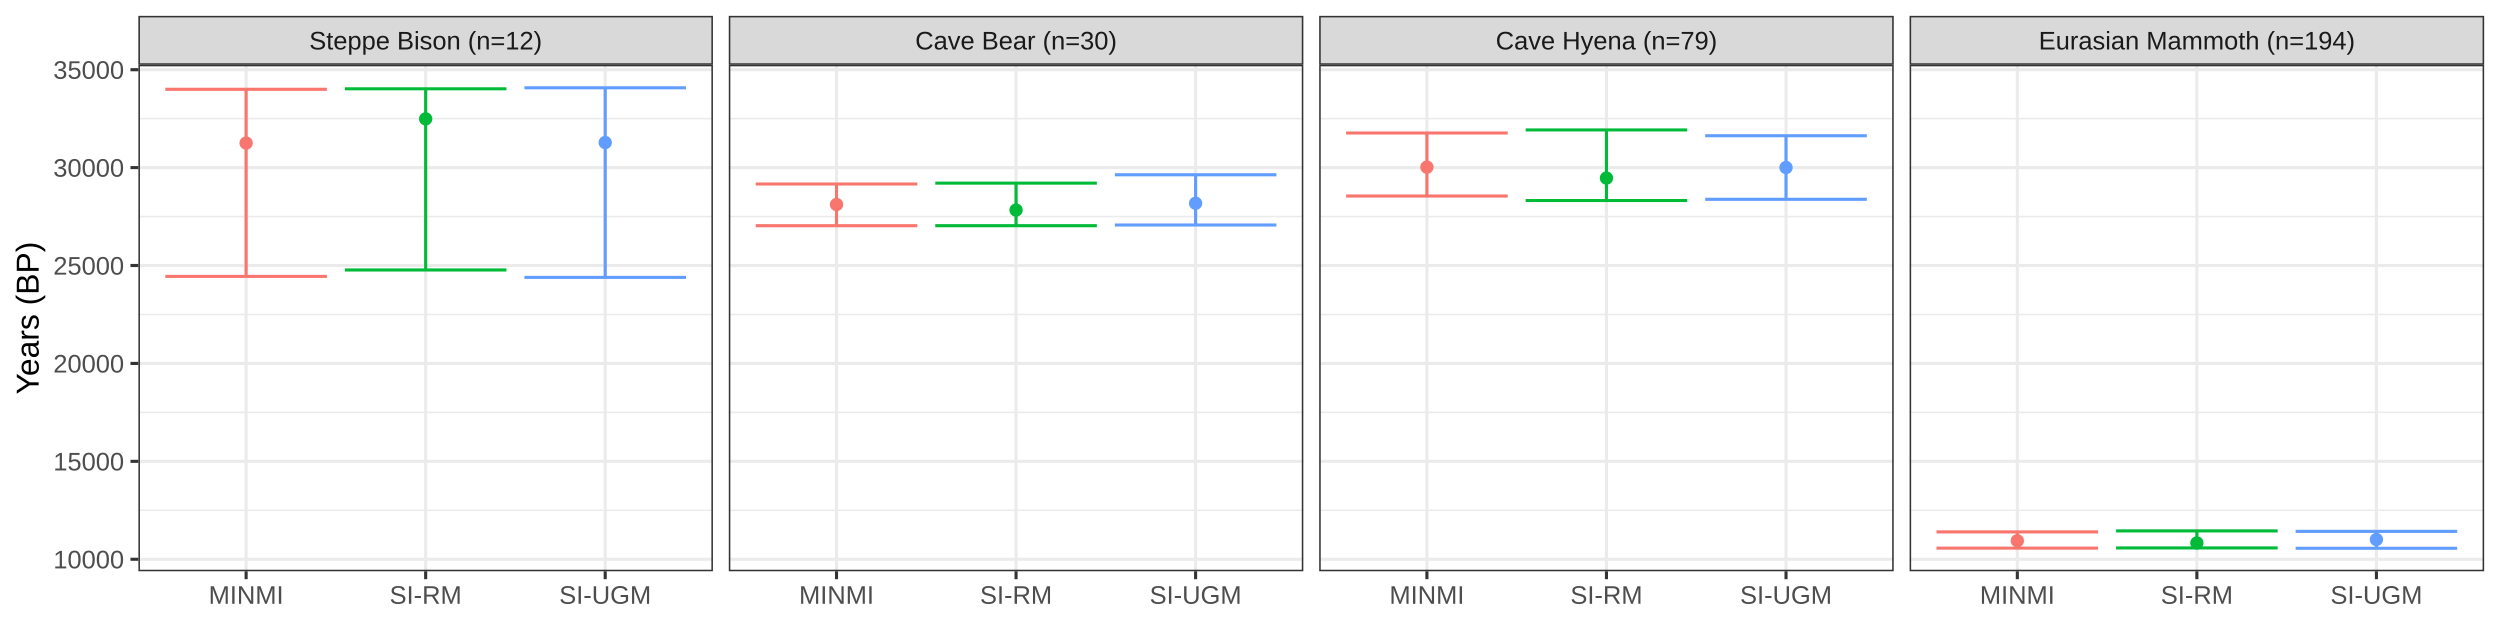
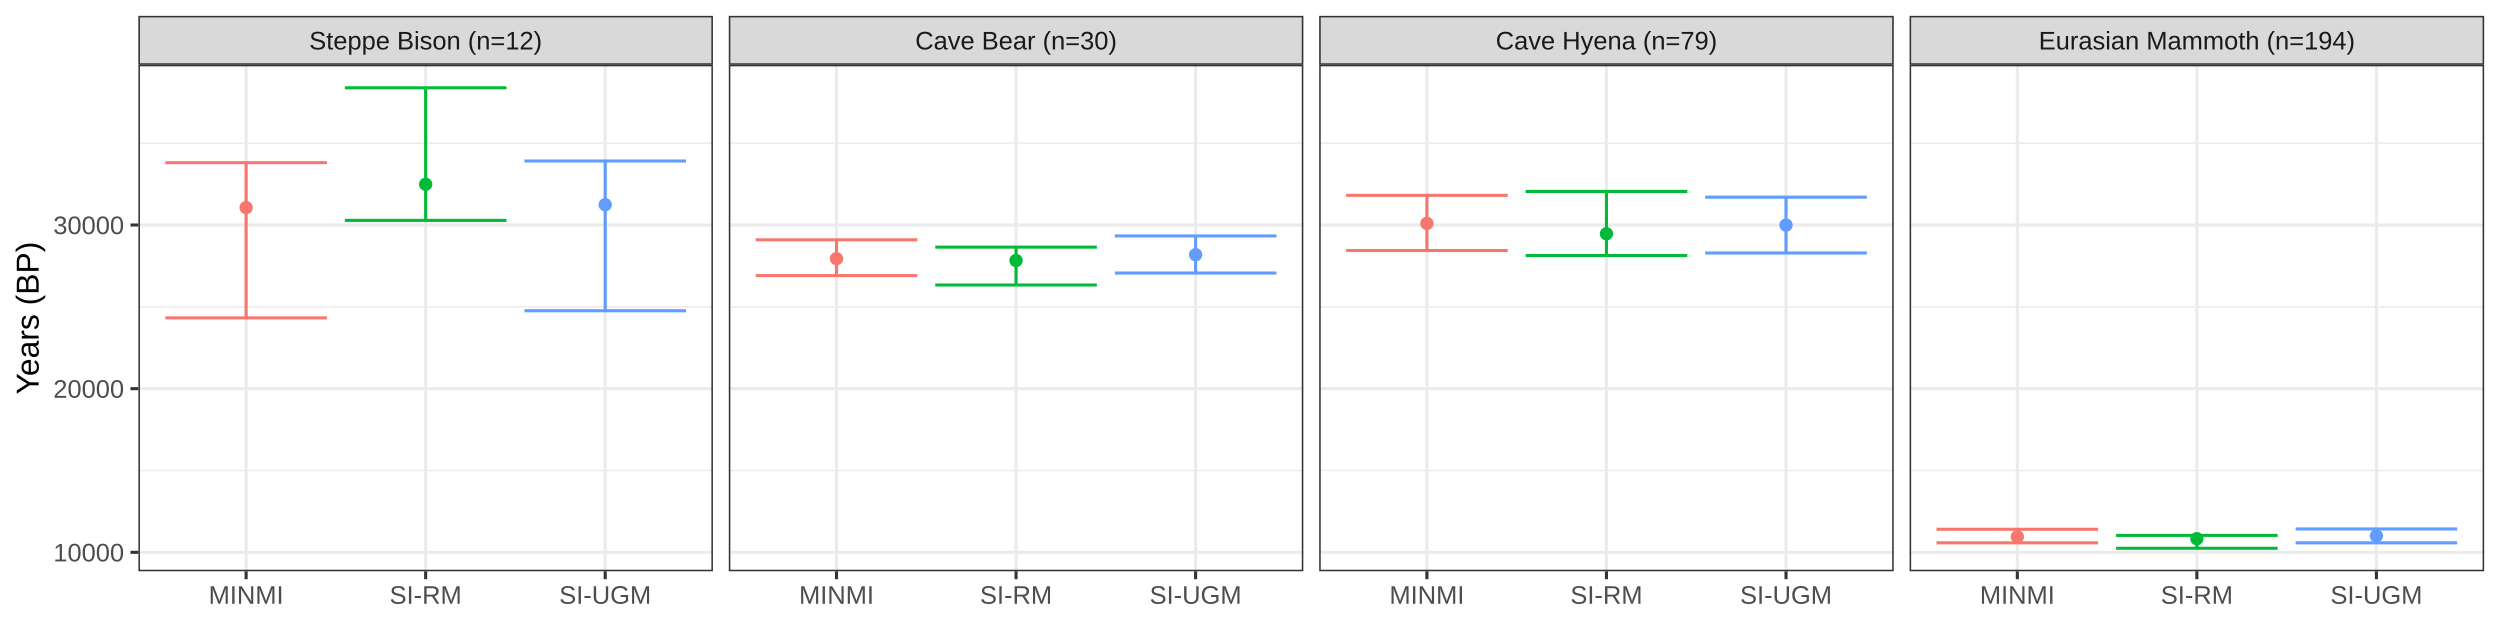
<svg xmlns="http://www.w3.org/2000/svg" class="svglite" width="864.00pt" height="216.00pt" viewBox="0 0 864.00 216.00">
  <defs>
    <style type="text/css">
    .svglite line, .svglite polyline, .svglite polygon, .svglite path, .svglite rect, .svglite circle {
      fill: none;
      stroke: #000000;
      stroke-linecap: round;
      stroke-linejoin: round;
      stroke-miterlimit: 10.00;
    }
    .svglite text {
      white-space: pre;
    }
  </style>
  </defs>
  <rect width="100%" height="100%" style="stroke: none; fill: #FFFFFF;" />
  <defs>
    <clipPath id="cpMC4wMHw4NjQuMDB8MC4wMHwyMTYuMDA=">
      <rect x="0.00" y="0.00" width="864.00" height="216.00" />
    </clipPath>
  </defs>
  <g clip-path="url(#cpMC4wMHw4NjQuMDB8MC4wMHwyMTYuMDA=)">
    <rect x="-0" y="0.00" width="864.00" height="216.00" style="stroke-width: 1.07; stroke: #FFFFFF; fill: #FFFFFF;" />
  </g>
  <defs>
    <clipPath id="cpNDcuODN8MjQ2LjM5fDIyLjQwfDE5Ny40NA==">
      <rect x="47.83" y="22.40" width="198.56" height="175.04" />
    </clipPath>
  </defs>
  <g clip-path="url(#cpNDcuODN8MjQ2LjM5fDIyLjQwfDE5Ny40NA==)">
    <rect x="47.83" y="22.40" width="198.56" height="175.04" style="stroke-width: 1.07; stroke: none; fill: #FFFFFF;" />
-     <polyline points="47.83,176.36 246.39,176.36 " style="stroke-width: 0.53; stroke: #EBEBEB; stroke-linecap: butt;" />
-     <polyline points="47.83,142.52 246.39,142.52 " style="stroke-width: 0.53; stroke: #EBEBEB; stroke-linecap: butt;" />
-     <polyline points="47.83,108.68 246.39,108.68 " style="stroke-width: 0.53; stroke: #EBEBEB; stroke-linecap: butt;" />
-     <polyline points="47.83,74.84 246.39,74.84 " style="stroke-width: 0.53; stroke: #EBEBEB; stroke-linecap: butt;" />
-     <polyline points="47.83,41.01 246.39,41.01 " style="stroke-width: 0.53; stroke: #EBEBEB; stroke-linecap: butt;" />
-     <polyline points="47.83,193.28 246.39,193.28 " style="stroke-width: 1.07; stroke: #EBEBEB; stroke-linecap: butt;" />
-     <polyline points="47.83,159.44 246.39,159.44 " style="stroke-width: 1.07; stroke: #EBEBEB; stroke-linecap: butt;" />
-     <polyline points="47.83,125.60 246.39,125.60 " style="stroke-width: 1.07; stroke: #EBEBEB; stroke-linecap: butt;" />
-     <polyline points="47.83,91.76 246.39,91.76 " style="stroke-width: 1.07; stroke: #EBEBEB; stroke-linecap: butt;" />
-     <polyline points="47.83,57.92 246.39,57.92 " style="stroke-width: 1.07; stroke: #EBEBEB; stroke-linecap: butt;" />
-     <polyline points="47.83,24.09 246.39,24.09 " style="stroke-width: 1.07; stroke: #EBEBEB; stroke-linecap: butt;" />
+     <polyline points="47.83,162.60 246.39,162.60 " style="stroke-width: 0.53; stroke: #EBEBEB; stroke-linecap: butt;" />
+     <polyline points="47.83,106.04 246.39,106.04 " style="stroke-width: 0.53; stroke: #EBEBEB; stroke-linecap: butt;" />
+     <polyline points="47.83,49.49 246.39,49.49 " style="stroke-width: 0.53; stroke: #EBEBEB; stroke-linecap: butt;" />
+     <polyline points="47.83,190.88 246.39,190.88 " style="stroke-width: 1.07; stroke: #EBEBEB; stroke-linecap: butt;" />
+     <polyline points="47.83,134.32 246.39,134.32 " style="stroke-width: 1.07; stroke: #EBEBEB; stroke-linecap: butt;" />
+     <polyline points="47.83,77.76 246.39,77.76 " style="stroke-width: 1.07; stroke: #EBEBEB; stroke-linecap: butt;" />
    <polyline points="85.06,197.44 85.06,22.40 " style="stroke-width: 1.07; stroke: #EBEBEB; stroke-linecap: butt;" />
    <polyline points="147.11,197.44 147.11,22.40 " style="stroke-width: 1.07; stroke: #EBEBEB; stroke-linecap: butt;" />
    <polyline points="209.16,197.44 209.16,22.40 " style="stroke-width: 1.07; stroke: #EBEBEB; stroke-linecap: butt;" />
-     <polyline points="57.13,30.86 112.98,30.86 " style="stroke-width: 1.07; stroke: #F8766D; stroke-linecap: butt;" />
-     <polyline points="85.06,30.86 85.06,95.52 " style="stroke-width: 1.07; stroke: #F8766D; stroke-linecap: butt;" />
-     <polyline points="57.13,95.52 112.98,95.52 " style="stroke-width: 1.07; stroke: #F8766D; stroke-linecap: butt;" />
-     <polyline points="181.24,30.35 237.08,30.35 " style="stroke-width: 1.07; stroke: #619CFF; stroke-linecap: butt;" />
-     <polyline points="209.16,30.35 209.16,95.87 " style="stroke-width: 1.07; stroke: #619CFF; stroke-linecap: butt;" />
-     <polyline points="181.24,95.87 237.08,95.87 " style="stroke-width: 1.07; stroke: #619CFF; stroke-linecap: butt;" />
-     <polyline points="119.18,30.69 175.03,30.69 " style="stroke-width: 1.07; stroke: #00BA38; stroke-linecap: butt;" />
-     <polyline points="147.11,30.69 147.11,93.30 " style="stroke-width: 1.07; stroke: #00BA38; stroke-linecap: butt;" />
-     <polyline points="119.18,93.30 175.03,93.30 " style="stroke-width: 1.07; stroke: #00BA38; stroke-linecap: butt;" />
-     <circle cx="85.06" cy="49.44" r="1.95" style="stroke-width: 0.71; stroke: #F8766D; fill: #F8766D;" />
-     <circle cx="209.16" cy="49.26" r="1.95" style="stroke-width: 0.71; stroke: #619CFF; fill: #619CFF;" />
-     <circle cx="147.11" cy="41.08" r="1.95" style="stroke-width: 0.71; stroke: #00BA38; fill: #00BA38;" />
+     <polyline points="57.13,56.22 112.98,56.22 " style="stroke-width: 1.07; stroke: #F8766D; stroke-linecap: butt;" />
+     <polyline points="85.06,56.22 85.06,109.85 " style="stroke-width: 1.07; stroke: #F8766D; stroke-linecap: butt;" />
+     <polyline points="57.13,109.85 112.98,109.85 " style="stroke-width: 1.07; stroke: #F8766D; stroke-linecap: butt;" />
+     <polyline points="181.24,55.64 237.08,55.64 " style="stroke-width: 1.07; stroke: #619CFF; stroke-linecap: butt;" />
+     <polyline points="209.16,55.64 209.16,107.40 " style="stroke-width: 1.07; stroke: #619CFF; stroke-linecap: butt;" />
+     <polyline points="181.24,107.40 237.08,107.40 " style="stroke-width: 1.07; stroke: #619CFF; stroke-linecap: butt;" />
+     <polyline points="119.18,30.35 175.03,30.35 " style="stroke-width: 1.07; stroke: #00BA38; stroke-linecap: butt;" />
+     <polyline points="147.11,30.35 147.11,76.16 " style="stroke-width: 1.07; stroke: #00BA38; stroke-linecap: butt;" />
+     <polyline points="119.18,76.16 175.03,76.16 " style="stroke-width: 1.07; stroke: #00BA38; stroke-linecap: butt;" />
+     <circle cx="85.06" cy="71.75" r="1.95" style="stroke-width: 0.71; stroke: #F8766D; fill: #F8766D;" />
+     <circle cx="209.16" cy="70.76" r="1.95" style="stroke-width: 0.71; stroke: #619CFF; fill: #619CFF;" />
+     <circle cx="147.11" cy="63.69" r="1.95" style="stroke-width: 0.71; stroke: #00BA38; fill: #00BA38;" />
    <rect x="47.83" y="22.40" width="198.56" height="175.04" style="stroke-width: 1.07; stroke: #333333;" />
  </g>
  <g clip-path="url(#cpMC4wMHw4NjQuMDB8MC4wMHwyMTYuMDA=)">
</g>
  <defs>
    <clipPath id="cpMjUxLjg3fDQ1MC40M3wyMi40MHwxOTcuNDQ=">
      <rect x="251.87" y="22.40" width="198.56" height="175.04" />
    </clipPath>
  </defs>
  <g clip-path="url(#cpMjUxLjg3fDQ1MC40M3wyMi40MHwxOTcuNDQ=)">
    <rect x="251.87" y="22.40" width="198.56" height="175.04" style="stroke-width: 1.07; stroke: none; fill: #FFFFFF;" />
-     <polyline points="251.87,176.36 450.43,176.36 " style="stroke-width: 0.53; stroke: #EBEBEB; stroke-linecap: butt;" />
-     <polyline points="251.87,142.52 450.43,142.52 " style="stroke-width: 0.53; stroke: #EBEBEB; stroke-linecap: butt;" />
-     <polyline points="251.87,108.68 450.43,108.68 " style="stroke-width: 0.53; stroke: #EBEBEB; stroke-linecap: butt;" />
-     <polyline points="251.87,74.84 450.43,74.84 " style="stroke-width: 0.53; stroke: #EBEBEB; stroke-linecap: butt;" />
-     <polyline points="251.87,41.01 450.43,41.01 " style="stroke-width: 0.53; stroke: #EBEBEB; stroke-linecap: butt;" />
-     <polyline points="251.87,193.28 450.43,193.28 " style="stroke-width: 1.07; stroke: #EBEBEB; stroke-linecap: butt;" />
-     <polyline points="251.87,159.44 450.43,159.44 " style="stroke-width: 1.07; stroke: #EBEBEB; stroke-linecap: butt;" />
-     <polyline points="251.87,125.60 450.43,125.60 " style="stroke-width: 1.07; stroke: #EBEBEB; stroke-linecap: butt;" />
-     <polyline points="251.87,91.76 450.43,91.76 " style="stroke-width: 1.07; stroke: #EBEBEB; stroke-linecap: butt;" />
-     <polyline points="251.87,57.92 450.43,57.92 " style="stroke-width: 1.07; stroke: #EBEBEB; stroke-linecap: butt;" />
-     <polyline points="251.87,24.09 450.43,24.09 " style="stroke-width: 1.07; stroke: #EBEBEB; stroke-linecap: butt;" />
+     <polyline points="251.87,162.60 450.43,162.60 " style="stroke-width: 0.53; stroke: #EBEBEB; stroke-linecap: butt;" />
+     <polyline points="251.87,106.04 450.43,106.04 " style="stroke-width: 0.53; stroke: #EBEBEB; stroke-linecap: butt;" />
+     <polyline points="251.87,49.49 450.43,49.49 " style="stroke-width: 0.53; stroke: #EBEBEB; stroke-linecap: butt;" />
+     <polyline points="251.87,190.88 450.43,190.88 " style="stroke-width: 1.07; stroke: #EBEBEB; stroke-linecap: butt;" />
+     <polyline points="251.87,134.32 450.43,134.32 " style="stroke-width: 1.07; stroke: #EBEBEB; stroke-linecap: butt;" />
+     <polyline points="251.87,77.76 450.43,77.76 " style="stroke-width: 1.07; stroke: #EBEBEB; stroke-linecap: butt;" />
    <polyline points="289.10,197.44 289.10,22.40 " style="stroke-width: 1.07; stroke: #EBEBEB; stroke-linecap: butt;" />
    <polyline points="351.15,197.44 351.15,22.40 " style="stroke-width: 1.07; stroke: #EBEBEB; stroke-linecap: butt;" />
    <polyline points="413.20,197.44 413.20,22.40 " style="stroke-width: 1.07; stroke: #EBEBEB; stroke-linecap: butt;" />
-     <polyline points="261.18,63.59 317.02,63.59 " style="stroke-width: 1.07; stroke: #F8766D; stroke-linecap: butt;" />
-     <polyline points="289.10,63.59 289.10,78.00 " style="stroke-width: 1.07; stroke: #F8766D; stroke-linecap: butt;" />
-     <polyline points="261.18,78.00 317.02,78.00 " style="stroke-width: 1.07; stroke: #F8766D; stroke-linecap: butt;" />
-     <polyline points="385.28,60.40 441.13,60.40 " style="stroke-width: 1.07; stroke: #619CFF; stroke-linecap: butt;" />
-     <polyline points="413.20,60.40 413.20,77.76 " style="stroke-width: 1.07; stroke: #619CFF; stroke-linecap: butt;" />
-     <polyline points="385.28,77.76 441.13,77.76 " style="stroke-width: 1.07; stroke: #619CFF; stroke-linecap: butt;" />
-     <polyline points="323.23,63.29 379.07,63.29 " style="stroke-width: 1.07; stroke: #00BA38; stroke-linecap: butt;" />
-     <polyline points="351.15,63.29 351.15,78.00 " style="stroke-width: 1.07; stroke: #00BA38; stroke-linecap: butt;" />
-     <polyline points="323.23,78.00 379.07,78.00 " style="stroke-width: 1.07; stroke: #00BA38; stroke-linecap: butt;" />
-     <circle cx="289.10" cy="70.68" r="1.95" style="stroke-width: 0.71; stroke: #F8766D; fill: #F8766D;" />
-     <circle cx="413.20" cy="70.25" r="1.95" style="stroke-width: 0.71; stroke: #619CFF; fill: #619CFF;" />
-     <circle cx="351.15" cy="72.60" r="1.95" style="stroke-width: 0.71; stroke: #00BA38; fill: #00BA38;" />
+     <polyline points="261.18,82.87 317.02,82.87 " style="stroke-width: 1.07; stroke: #F8766D; stroke-linecap: butt;" />
+     <polyline points="289.10,82.87 289.10,95.25 " style="stroke-width: 1.07; stroke: #F8766D; stroke-linecap: butt;" />
+     <polyline points="261.18,95.25 317.02,95.25 " style="stroke-width: 1.07; stroke: #F8766D; stroke-linecap: butt;" />
+     <polyline points="385.28,81.54 441.13,81.54 " style="stroke-width: 1.07; stroke: #619CFF; stroke-linecap: butt;" />
+     <polyline points="413.20,81.54 413.20,94.36 " style="stroke-width: 1.07; stroke: #619CFF; stroke-linecap: butt;" />
+     <polyline points="385.28,94.36 441.13,94.36 " style="stroke-width: 1.07; stroke: #619CFF; stroke-linecap: butt;" />
+     <polyline points="323.23,85.41 379.07,85.41 " style="stroke-width: 1.07; stroke: #00BA38; stroke-linecap: butt;" />
+     <polyline points="351.15,85.41 351.15,98.50 " style="stroke-width: 1.07; stroke: #00BA38; stroke-linecap: butt;" />
+     <polyline points="323.23,98.50 379.07,98.50 " style="stroke-width: 1.07; stroke: #00BA38; stroke-linecap: butt;" />
+     <circle cx="289.10" cy="89.38" r="1.95" style="stroke-width: 0.71; stroke: #F8766D; fill: #F8766D;" />
+     <circle cx="413.20" cy="88.02" r="1.95" style="stroke-width: 0.71; stroke: #619CFF; fill: #619CFF;" />
+     <circle cx="351.15" cy="90.03" r="1.95" style="stroke-width: 0.71; stroke: #00BA38; fill: #00BA38;" />
    <rect x="251.87" y="22.40" width="198.56" height="175.04" style="stroke-width: 1.07; stroke: #333333;" />
  </g>
  <g clip-path="url(#cpMC4wMHw4NjQuMDB8MC4wMHwyMTYuMDA=)">
</g>
  <defs>
    <clipPath id="cpNDU1LjkxfDY1NC40OHwyMi40MHwxOTcuNDQ=">
      <rect x="455.91" y="22.40" width="198.56" height="175.04" />
    </clipPath>
  </defs>
  <g clip-path="url(#cpNDU1LjkxfDY1NC40OHwyMi40MHwxOTcuNDQ=)">
    <rect x="455.91" y="22.40" width="198.56" height="175.04" style="stroke-width: 1.07; stroke: none; fill: #FFFFFF;" />
-     <polyline points="455.91,176.36 654.48,176.36 " style="stroke-width: 0.53; stroke: #EBEBEB; stroke-linecap: butt;" />
-     <polyline points="455.91,142.52 654.48,142.52 " style="stroke-width: 0.53; stroke: #EBEBEB; stroke-linecap: butt;" />
-     <polyline points="455.91,108.68 654.48,108.68 " style="stroke-width: 0.53; stroke: #EBEBEB; stroke-linecap: butt;" />
-     <polyline points="455.91,74.84 654.48,74.84 " style="stroke-width: 0.53; stroke: #EBEBEB; stroke-linecap: butt;" />
-     <polyline points="455.91,41.01 654.48,41.01 " style="stroke-width: 0.53; stroke: #EBEBEB; stroke-linecap: butt;" />
-     <polyline points="455.91,193.28 654.48,193.28 " style="stroke-width: 1.07; stroke: #EBEBEB; stroke-linecap: butt;" />
-     <polyline points="455.91,159.44 654.48,159.44 " style="stroke-width: 1.07; stroke: #EBEBEB; stroke-linecap: butt;" />
-     <polyline points="455.91,125.60 654.48,125.60 " style="stroke-width: 1.07; stroke: #EBEBEB; stroke-linecap: butt;" />
-     <polyline points="455.91,91.76 654.48,91.76 " style="stroke-width: 1.07; stroke: #EBEBEB; stroke-linecap: butt;" />
-     <polyline points="455.91,57.92 654.48,57.92 " style="stroke-width: 1.07; stroke: #EBEBEB; stroke-linecap: butt;" />
-     <polyline points="455.91,24.09 654.48,24.09 " style="stroke-width: 1.07; stroke: #EBEBEB; stroke-linecap: butt;" />
+     <polyline points="455.91,162.60 654.48,162.60 " style="stroke-width: 0.53; stroke: #EBEBEB; stroke-linecap: butt;" />
+     <polyline points="455.91,106.04 654.48,106.04 " style="stroke-width: 0.53; stroke: #EBEBEB; stroke-linecap: butt;" />
+     <polyline points="455.91,49.49 654.48,49.49 " style="stroke-width: 0.53; stroke: #EBEBEB; stroke-linecap: butt;" />
+     <polyline points="455.91,190.88 654.48,190.88 " style="stroke-width: 1.07; stroke: #EBEBEB; stroke-linecap: butt;" />
+     <polyline points="455.91,134.32 654.48,134.32 " style="stroke-width: 1.07; stroke: #EBEBEB; stroke-linecap: butt;" />
+     <polyline points="455.91,77.76 654.48,77.76 " style="stroke-width: 1.07; stroke: #EBEBEB; stroke-linecap: butt;" />
    <polyline points="493.14,197.44 493.14,22.40 " style="stroke-width: 1.07; stroke: #EBEBEB; stroke-linecap: butt;" />
    <polyline points="555.19,197.44 555.19,22.40 " style="stroke-width: 1.07; stroke: #EBEBEB; stroke-linecap: butt;" />
    <polyline points="617.25,197.44 617.25,22.40 " style="stroke-width: 1.07; stroke: #EBEBEB; stroke-linecap: butt;" />
-     <polyline points="465.22,45.96 521.07,45.96 " style="stroke-width: 1.07; stroke: #F8766D; stroke-linecap: butt;" />
-     <polyline points="493.14,45.96 493.14,67.75 " style="stroke-width: 1.07; stroke: #F8766D; stroke-linecap: butt;" />
-     <polyline points="465.22,67.75 521.07,67.75 " style="stroke-width: 1.07; stroke: #F8766D; stroke-linecap: butt;" />
-     <polyline points="589.32,46.91 645.17,46.91 " style="stroke-width: 1.07; stroke: #619CFF; stroke-linecap: butt;" />
-     <polyline points="617.25,46.91 617.25,68.88 " style="stroke-width: 1.07; stroke: #619CFF; stroke-linecap: butt;" />
-     <polyline points="589.32,68.88 645.17,68.88 " style="stroke-width: 1.07; stroke: #619CFF; stroke-linecap: butt;" />
-     <polyline points="527.27,44.91 583.12,44.91 " style="stroke-width: 1.07; stroke: #00BA38; stroke-linecap: butt;" />
-     <polyline points="555.19,44.91 555.19,69.31 " style="stroke-width: 1.07; stroke: #00BA38; stroke-linecap: butt;" />
-     <polyline points="527.27,69.31 583.12,69.31 " style="stroke-width: 1.07; stroke: #00BA38; stroke-linecap: butt;" />
-     <circle cx="493.14" cy="57.76" r="1.95" style="stroke-width: 0.71; stroke: #F8766D; fill: #F8766D;" />
-     <circle cx="617.25" cy="57.89" r="1.95" style="stroke-width: 0.71; stroke: #619CFF; fill: #619CFF;" />
-     <circle cx="555.19" cy="61.54" r="1.95" style="stroke-width: 0.71; stroke: #00BA38; fill: #00BA38;" />
+     <polyline points="465.22,67.51 521.07,67.51 " style="stroke-width: 1.07; stroke: #F8766D; stroke-linecap: butt;" />
+     <polyline points="493.14,67.51 493.14,86.58 " style="stroke-width: 1.07; stroke: #F8766D; stroke-linecap: butt;" />
+     <polyline points="465.22,86.58 521.07,86.58 " style="stroke-width: 1.07; stroke: #F8766D; stroke-linecap: butt;" />
+     <polyline points="589.32,68.14 645.17,68.14 " style="stroke-width: 1.07; stroke: #619CFF; stroke-linecap: butt;" />
+     <polyline points="617.25,68.14 617.25,87.43 " style="stroke-width: 1.07; stroke: #619CFF; stroke-linecap: butt;" />
+     <polyline points="589.32,87.43 645.17,87.43 " style="stroke-width: 1.07; stroke: #619CFF; stroke-linecap: butt;" />
+     <polyline points="527.27,66.16 583.12,66.16 " style="stroke-width: 1.07; stroke: #00BA38; stroke-linecap: butt;" />
+     <polyline points="555.19,66.16 555.19,88.31 " style="stroke-width: 1.07; stroke: #00BA38; stroke-linecap: butt;" />
+     <polyline points="527.27,88.31 583.12,88.31 " style="stroke-width: 1.07; stroke: #00BA38; stroke-linecap: butt;" />
+     <circle cx="493.14" cy="77.21" r="1.95" style="stroke-width: 0.71; stroke: #F8766D; fill: #F8766D;" />
+     <circle cx="617.25" cy="77.79" r="1.95" style="stroke-width: 0.71; stroke: #619CFF; fill: #619CFF;" />
+     <circle cx="555.19" cy="80.79" r="1.95" style="stroke-width: 0.71; stroke: #00BA38; fill: #00BA38;" />
    <rect x="455.91" y="22.40" width="198.56" height="175.04" style="stroke-width: 1.07; stroke: #333333;" />
  </g>
  <g clip-path="url(#cpMC4wMHw4NjQuMDB8MC4wMHwyMTYuMDA=)">
</g>
  <defs>
    <clipPath id="cpNjU5Ljk2fDg1OC41MnwyMi40MHwxOTcuNDQ=">
      <rect x="659.96" y="22.40" width="198.56" height="175.04" />
    </clipPath>
  </defs>
  <g clip-path="url(#cpNjU5Ljk2fDg1OC41MnwyMi40MHwxOTcuNDQ=)">
    <rect x="659.96" y="22.40" width="198.56" height="175.04" style="stroke-width: 1.07; stroke: none; fill: #FFFFFF;" />
-     <polyline points="659.96,176.36 858.52,176.36 " style="stroke-width: 0.53; stroke: #EBEBEB; stroke-linecap: butt;" />
-     <polyline points="659.96,142.52 858.52,142.52 " style="stroke-width: 0.53; stroke: #EBEBEB; stroke-linecap: butt;" />
-     <polyline points="659.96,108.68 858.52,108.68 " style="stroke-width: 0.53; stroke: #EBEBEB; stroke-linecap: butt;" />
-     <polyline points="659.96,74.84 858.52,74.84 " style="stroke-width: 0.53; stroke: #EBEBEB; stroke-linecap: butt;" />
-     <polyline points="659.96,41.01 858.52,41.01 " style="stroke-width: 0.53; stroke: #EBEBEB; stroke-linecap: butt;" />
-     <polyline points="659.96,193.28 858.52,193.28 " style="stroke-width: 1.07; stroke: #EBEBEB; stroke-linecap: butt;" />
-     <polyline points="659.96,159.44 858.52,159.44 " style="stroke-width: 1.07; stroke: #EBEBEB; stroke-linecap: butt;" />
-     <polyline points="659.96,125.60 858.52,125.60 " style="stroke-width: 1.07; stroke: #EBEBEB; stroke-linecap: butt;" />
-     <polyline points="659.96,91.76 858.52,91.76 " style="stroke-width: 1.07; stroke: #EBEBEB; stroke-linecap: butt;" />
-     <polyline points="659.96,57.92 858.52,57.92 " style="stroke-width: 1.07; stroke: #EBEBEB; stroke-linecap: butt;" />
-     <polyline points="659.96,24.09 858.52,24.09 " style="stroke-width: 1.07; stroke: #EBEBEB; stroke-linecap: butt;" />
+     <polyline points="659.96,162.60 858.52,162.60 " style="stroke-width: 0.53; stroke: #EBEBEB; stroke-linecap: butt;" />
+     <polyline points="659.96,106.04 858.52,106.04 " style="stroke-width: 0.53; stroke: #EBEBEB; stroke-linecap: butt;" />
+     <polyline points="659.96,49.49 858.52,49.49 " style="stroke-width: 0.53; stroke: #EBEBEB; stroke-linecap: butt;" />
+     <polyline points="659.96,190.88 858.52,190.88 " style="stroke-width: 1.07; stroke: #EBEBEB; stroke-linecap: butt;" />
+     <polyline points="659.96,134.32 858.52,134.32 " style="stroke-width: 1.07; stroke: #EBEBEB; stroke-linecap: butt;" />
+     <polyline points="659.96,77.76 858.52,77.76 " style="stroke-width: 1.07; stroke: #EBEBEB; stroke-linecap: butt;" />
    <polyline points="697.19,197.44 697.19,22.40 " style="stroke-width: 1.07; stroke: #EBEBEB; stroke-linecap: butt;" />
    <polyline points="759.24,197.44 759.24,22.40 " style="stroke-width: 1.07; stroke: #EBEBEB; stroke-linecap: butt;" />
    <polyline points="821.29,197.44 821.29,22.40 " style="stroke-width: 1.07; stroke: #EBEBEB; stroke-linecap: butt;" />
-     <polyline points="669.26,183.82 725.11,183.82 " style="stroke-width: 1.07; stroke: #F8766D; stroke-linecap: butt;" />
-     <polyline points="697.19,183.82 697.19,189.44 " style="stroke-width: 1.07; stroke: #F8766D; stroke-linecap: butt;" />
-     <polyline points="669.26,189.44 725.11,189.44 " style="stroke-width: 1.07; stroke: #F8766D; stroke-linecap: butt;" />
-     <polyline points="793.37,183.64 849.21,183.64 " style="stroke-width: 1.07; stroke: #619CFF; stroke-linecap: butt;" />
-     <polyline points="821.29,183.64 821.29,189.48 " style="stroke-width: 1.07; stroke: #619CFF; stroke-linecap: butt;" />
-     <polyline points="793.37,189.48 849.21,189.48 " style="stroke-width: 1.07; stroke: #619CFF; stroke-linecap: butt;" />
-     <polyline points="731.32,183.48 787.16,183.48 " style="stroke-width: 1.07; stroke: #00BA38; stroke-linecap: butt;" />
-     <polyline points="759.24,183.48 759.24,189.36 " style="stroke-width: 1.07; stroke: #00BA38; stroke-linecap: butt;" />
-     <polyline points="731.32,189.36 787.16,189.36 " style="stroke-width: 1.07; stroke: #00BA38; stroke-linecap: butt;" />
-     <circle cx="697.19" cy="186.89" r="1.95" style="stroke-width: 0.71; stroke: #F8766D; fill: #F8766D;" />
-     <circle cx="821.29" cy="186.45" r="1.95" style="stroke-width: 0.71; stroke: #619CFF; fill: #619CFF;" />
-     <circle cx="759.24" cy="187.64" r="1.95" style="stroke-width: 0.71; stroke: #00BA38; fill: #00BA38;" />
+     <polyline points="669.26,182.91 725.11,182.91 " style="stroke-width: 1.07; stroke: #F8766D; stroke-linecap: butt;" />
+     <polyline points="697.19,182.91 697.19,187.60 " style="stroke-width: 1.07; stroke: #F8766D; stroke-linecap: butt;" />
+     <polyline points="669.26,187.60 725.11,187.60 " style="stroke-width: 1.07; stroke: #F8766D; stroke-linecap: butt;" />
+     <polyline points="793.37,182.81 849.21,182.81 " style="stroke-width: 1.07; stroke: #619CFF; stroke-linecap: butt;" />
+     <polyline points="821.29,182.81 821.29,187.60 " style="stroke-width: 1.07; stroke: #619CFF; stroke-linecap: butt;" />
+     <polyline points="793.37,187.60 849.21,187.60 " style="stroke-width: 1.07; stroke: #619CFF; stroke-linecap: butt;" />
+     <polyline points="731.32,185.03 787.16,185.03 " style="stroke-width: 1.07; stroke: #00BA38; stroke-linecap: butt;" />
+     <polyline points="759.24,185.03 759.24,189.48 " style="stroke-width: 1.07; stroke: #00BA38; stroke-linecap: butt;" />
+     <polyline points="731.32,189.48 787.16,189.48 " style="stroke-width: 1.07; stroke: #00BA38; stroke-linecap: butt;" />
+     <circle cx="697.19" cy="185.51" r="1.95" style="stroke-width: 0.71; stroke: #F8766D; fill: #F8766D;" />
+     <circle cx="821.29" cy="185.20" r="1.95" style="stroke-width: 0.71; stroke: #619CFF; fill: #619CFF;" />
+     <circle cx="759.24" cy="186.17" r="1.95" style="stroke-width: 0.71; stroke: #00BA38; fill: #00BA38;" />
    <rect x="659.96" y="22.40" width="198.56" height="175.04" style="stroke-width: 1.07; stroke: #333333;" />
  </g>
  <g clip-path="url(#cpMC4wMHw4NjQuMDB8MC4wMHwyMTYuMDA=)">
</g>
  <defs>
    <clipPath id="cpNDcuODN8MjQ2LjM5fDUuNDh8MjIuNDA=">
      <rect x="47.83" y="5.48" width="198.56" height="16.92" />
    </clipPath>
  </defs>
  <g clip-path="url(#cpNDcuODN8MjQ2LjM5fDUuNDh8MjIuNDA=)">
    <rect x="47.83" y="5.48" width="198.56" height="16.92" style="stroke-width: 1.07; stroke: #333333; fill: #D9D9D9;" />
    <text x="147.11" y="17.09" text-anchor="middle" style="font-size: 8.80px;fill: #1A1A1A; font-family: &quot;Arial&quot;;" textLength="80.50px" lengthAdjust="spacingAndGlyphs">Steppe Bison (n=12)</text>
  </g>
  <g clip-path="url(#cpMC4wMHw4NjQuMDB8MC4wMHwyMTYuMDA=)">
</g>
  <defs>
    <clipPath id="cpMjUxLjg3fDQ1MC40M3w1LjQ4fDIyLjQw">
      <rect x="251.87" y="5.48" width="198.56" height="16.92" />
    </clipPath>
  </defs>
  <g clip-path="url(#cpMjUxLjg3fDQ1MC40M3w1LjQ4fDIyLjQw)">
    <rect x="251.87" y="5.48" width="198.56" height="16.92" style="stroke-width: 1.07; stroke: #333333; fill: #D9D9D9;" />
    <text x="351.15" y="17.09" text-anchor="middle" style="font-size: 8.80px;fill: #1A1A1A; font-family: &quot;Arial&quot;;" textLength="69.72px" lengthAdjust="spacingAndGlyphs">Cave Bear (n=30)</text>
  </g>
  <g clip-path="url(#cpMC4wMHw4NjQuMDB8MC4wMHwyMTYuMDA=)">
</g>
  <defs>
    <clipPath id="cpNDU1LjkxfDY1NC40OHw1LjQ4fDIyLjQw">
      <rect x="455.91" y="5.48" width="198.56" height="16.92" />
    </clipPath>
  </defs>
  <g clip-path="url(#cpNDU1LjkxfDY1NC40OHw1LjQ4fDIyLjQw)">
    <rect x="455.91" y="5.48" width="198.56" height="16.92" style="stroke-width: 1.07; stroke: #333333; fill: #D9D9D9;" />
    <text x="555.19" y="17.09" text-anchor="middle" style="font-size: 8.80px;fill: #1A1A1A; font-family: &quot;Arial&quot;;" textLength="76.56px" lengthAdjust="spacingAndGlyphs">Cave Hyena (n=79)</text>
  </g>
  <g clip-path="url(#cpMC4wMHw4NjQuMDB8MC4wMHwyMTYuMDA=)">
</g>
  <defs>
    <clipPath id="cpNjU5Ljk2fDg1OC41Mnw1LjQ4fDIyLjQw">
      <rect x="659.96" y="5.48" width="198.56" height="16.92" />
    </clipPath>
  </defs>
  <g clip-path="url(#cpNjU5Ljk2fDg1OC41Mnw1LjQ4fDIyLjQw)">
    <rect x="659.96" y="5.48" width="198.56" height="16.92" style="stroke-width: 1.07; stroke: #333333; fill: #D9D9D9;" />
    <text x="759.24" y="17.09" text-anchor="middle" style="font-size: 8.80px;fill: #1A1A1A; font-family: &quot;Arial&quot;;" textLength="109.34px" lengthAdjust="spacingAndGlyphs">Eurasian Mammoth (n=194)</text>
  </g>
  <g clip-path="url(#cpMC4wMHw4NjQuMDB8MC4wMHwyMTYuMDA=)">
    <polyline points="85.06,200.18 85.06,197.44 " style="stroke-width: 1.07; stroke: #333333; stroke-linecap: butt;" />
    <polyline points="147.11,200.18 147.11,197.44 " style="stroke-width: 1.07; stroke: #333333; stroke-linecap: butt;" />
    <polyline points="209.16,200.18 209.16,197.44 " style="stroke-width: 1.07; stroke: #333333; stroke-linecap: butt;" />
    <text x="85.06" y="208.67" text-anchor="middle" style="font-size: 8.80px;fill: #4D4D4D; font-family: &quot;Arial&quot;;" textLength="25.91px" lengthAdjust="spacingAndGlyphs">MINMI</text>
    <text x="147.11" y="208.67" text-anchor="middle" style="font-size: 8.80px;fill: #4D4D4D; font-family: &quot;Arial&quot;;" textLength="24.93px" lengthAdjust="spacingAndGlyphs">SI-RM</text>
    <text x="209.16" y="208.67" text-anchor="middle" style="font-size: 8.80px;fill: #4D4D4D; font-family: &quot;Arial&quot;;" textLength="31.77px" lengthAdjust="spacingAndGlyphs">SI-UGM</text>
    <polyline points="289.10,200.18 289.10,197.44 " style="stroke-width: 1.07; stroke: #333333; stroke-linecap: butt;" />
    <polyline points="351.15,200.18 351.15,197.44 " style="stroke-width: 1.07; stroke: #333333; stroke-linecap: butt;" />
    <polyline points="413.20,200.18 413.20,197.44 " style="stroke-width: 1.07; stroke: #333333; stroke-linecap: butt;" />
    <text x="289.10" y="208.67" text-anchor="middle" style="font-size: 8.80px;fill: #4D4D4D; font-family: &quot;Arial&quot;;" textLength="25.91px" lengthAdjust="spacingAndGlyphs">MINMI</text>
    <text x="351.15" y="208.67" text-anchor="middle" style="font-size: 8.80px;fill: #4D4D4D; font-family: &quot;Arial&quot;;" textLength="24.93px" lengthAdjust="spacingAndGlyphs">SI-RM</text>
    <text x="413.20" y="208.67" text-anchor="middle" style="font-size: 8.80px;fill: #4D4D4D; font-family: &quot;Arial&quot;;" textLength="31.77px" lengthAdjust="spacingAndGlyphs">SI-UGM</text>
    <polyline points="493.14,200.18 493.14,197.44 " style="stroke-width: 1.07; stroke: #333333; stroke-linecap: butt;" />
    <polyline points="555.19,200.18 555.19,197.44 " style="stroke-width: 1.07; stroke: #333333; stroke-linecap: butt;" />
    <polyline points="617.25,200.18 617.25,197.44 " style="stroke-width: 1.07; stroke: #333333; stroke-linecap: butt;" />
    <text x="493.14" y="208.67" text-anchor="middle" style="font-size: 8.80px;fill: #4D4D4D; font-family: &quot;Arial&quot;;" textLength="25.91px" lengthAdjust="spacingAndGlyphs">MINMI</text>
    <text x="555.19" y="208.67" text-anchor="middle" style="font-size: 8.80px;fill: #4D4D4D; font-family: &quot;Arial&quot;;" textLength="24.93px" lengthAdjust="spacingAndGlyphs">SI-RM</text>
    <text x="617.25" y="208.67" text-anchor="middle" style="font-size: 8.80px;fill: #4D4D4D; font-family: &quot;Arial&quot;;" textLength="31.77px" lengthAdjust="spacingAndGlyphs">SI-UGM</text>
    <polyline points="697.19,200.18 697.19,197.44 " style="stroke-width: 1.07; stroke: #333333; stroke-linecap: butt;" />
    <polyline points="759.24,200.18 759.24,197.44 " style="stroke-width: 1.07; stroke: #333333; stroke-linecap: butt;" />
    <polyline points="821.29,200.18 821.29,197.44 " style="stroke-width: 1.07; stroke: #333333; stroke-linecap: butt;" />
    <text x="697.19" y="208.67" text-anchor="middle" style="font-size: 8.80px;fill: #4D4D4D; font-family: &quot;Arial&quot;;" textLength="25.91px" lengthAdjust="spacingAndGlyphs">MINMI</text>
    <text x="759.24" y="208.67" text-anchor="middle" style="font-size: 8.80px;fill: #4D4D4D; font-family: &quot;Arial&quot;;" textLength="24.93px" lengthAdjust="spacingAndGlyphs">SI-RM</text>
    <text x="821.29" y="208.67" text-anchor="middle" style="font-size: 8.80px;fill: #4D4D4D; font-family: &quot;Arial&quot;;" textLength="31.77px" lengthAdjust="spacingAndGlyphs">SI-UGM</text>
-     <text x="42.89" y="196.43" text-anchor="end" style="font-size: 8.80px;fill: #4D4D4D; font-family: &quot;Arial&quot;;" textLength="24.48px" lengthAdjust="spacingAndGlyphs">10000</text>
-     <text x="42.89" y="162.59" text-anchor="end" style="font-size: 8.80px;fill: #4D4D4D; font-family: &quot;Arial&quot;;" textLength="24.48px" lengthAdjust="spacingAndGlyphs">15000</text>
-     <text x="42.89" y="128.75" text-anchor="end" style="font-size: 8.80px;fill: #4D4D4D; font-family: &quot;Arial&quot;;" textLength="24.48px" lengthAdjust="spacingAndGlyphs">20000</text>
-     <text x="42.89" y="94.91" text-anchor="end" style="font-size: 8.80px;fill: #4D4D4D; font-family: &quot;Arial&quot;;" textLength="24.48px" lengthAdjust="spacingAndGlyphs">25000</text>
-     <text x="42.89" y="61.07" text-anchor="end" style="font-size: 8.80px;fill: #4D4D4D; font-family: &quot;Arial&quot;;" textLength="24.48px" lengthAdjust="spacingAndGlyphs">30000</text>
-     <text x="42.89" y="27.24" text-anchor="end" style="font-size: 8.80px;fill: #4D4D4D; font-family: &quot;Arial&quot;;" textLength="24.48px" lengthAdjust="spacingAndGlyphs">35000</text>
-     <polyline points="45.09,193.28 47.83,193.28 " style="stroke-width: 1.07; stroke: #333333; stroke-linecap: butt;" />
-     <polyline points="45.09,159.44 47.83,159.44 " style="stroke-width: 1.07; stroke: #333333; stroke-linecap: butt;" />
-     <polyline points="45.09,125.60 47.83,125.60 " style="stroke-width: 1.07; stroke: #333333; stroke-linecap: butt;" />
-     <polyline points="45.09,91.76 47.83,91.76 " style="stroke-width: 1.07; stroke: #333333; stroke-linecap: butt;" />
-     <polyline points="45.09,57.92 47.83,57.92 " style="stroke-width: 1.07; stroke: #333333; stroke-linecap: butt;" />
-     <polyline points="45.09,24.09 47.83,24.09 " style="stroke-width: 1.07; stroke: #333333; stroke-linecap: butt;" />
+     <text x="42.89" y="194.03" text-anchor="end" style="font-size: 8.80px;fill: #4D4D4D; font-family: &quot;Arial&quot;;" textLength="24.48px" lengthAdjust="spacingAndGlyphs">10000</text>
+     <text x="42.89" y="137.47" text-anchor="end" style="font-size: 8.80px;fill: #4D4D4D; font-family: &quot;Arial&quot;;" textLength="24.48px" lengthAdjust="spacingAndGlyphs">20000</text>
+     <text x="42.89" y="80.91" text-anchor="end" style="font-size: 8.80px;fill: #4D4D4D; font-family: &quot;Arial&quot;;" textLength="24.48px" lengthAdjust="spacingAndGlyphs">30000</text>
+     <polyline points="45.09,190.88 47.83,190.88 " style="stroke-width: 1.07; stroke: #333333; stroke-linecap: butt;" />
+     <polyline points="45.09,134.32 47.83,134.32 " style="stroke-width: 1.07; stroke: #333333; stroke-linecap: butt;" />
+     <polyline points="45.09,77.76 47.83,77.76 " style="stroke-width: 1.07; stroke: #333333; stroke-linecap: butt;" />
    <text transform="translate(13.36,109.92) rotate(-90)" text-anchor="middle" style="font-size: 11.00px; font-family: &quot;Arial&quot;;" textLength="52.80px" lengthAdjust="spacingAndGlyphs">Years (BP)</text>
  </g>
</svg>
